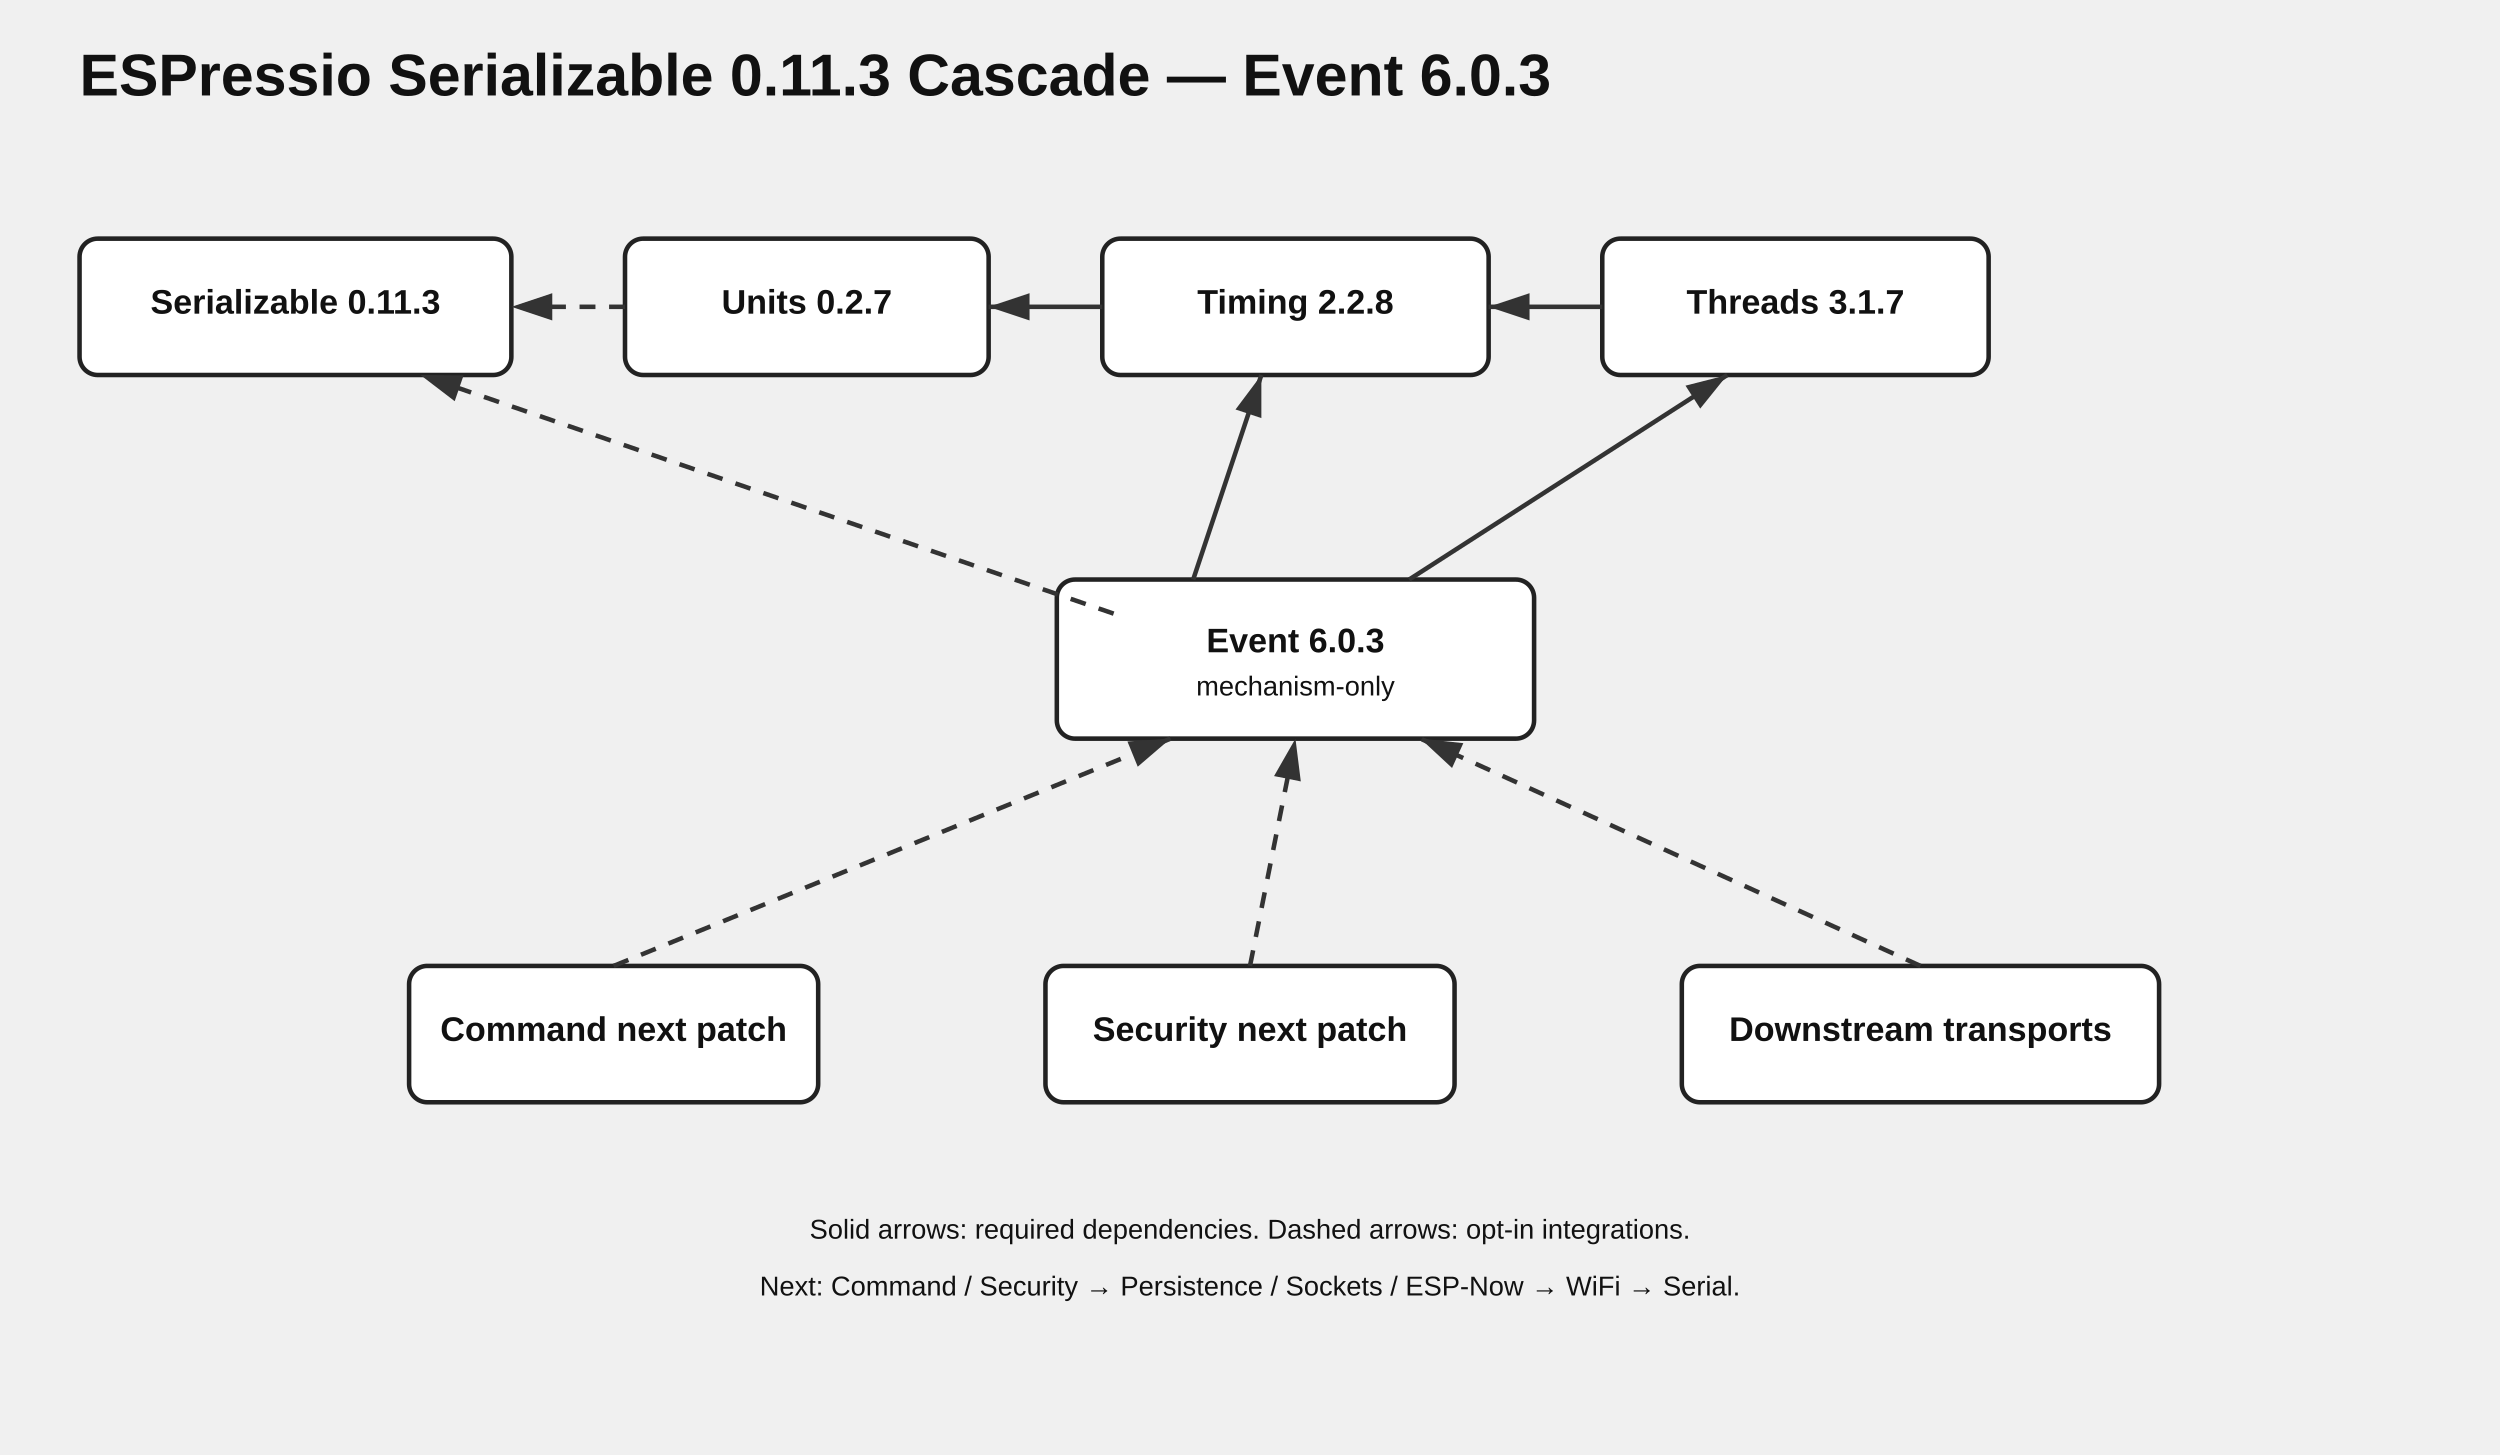
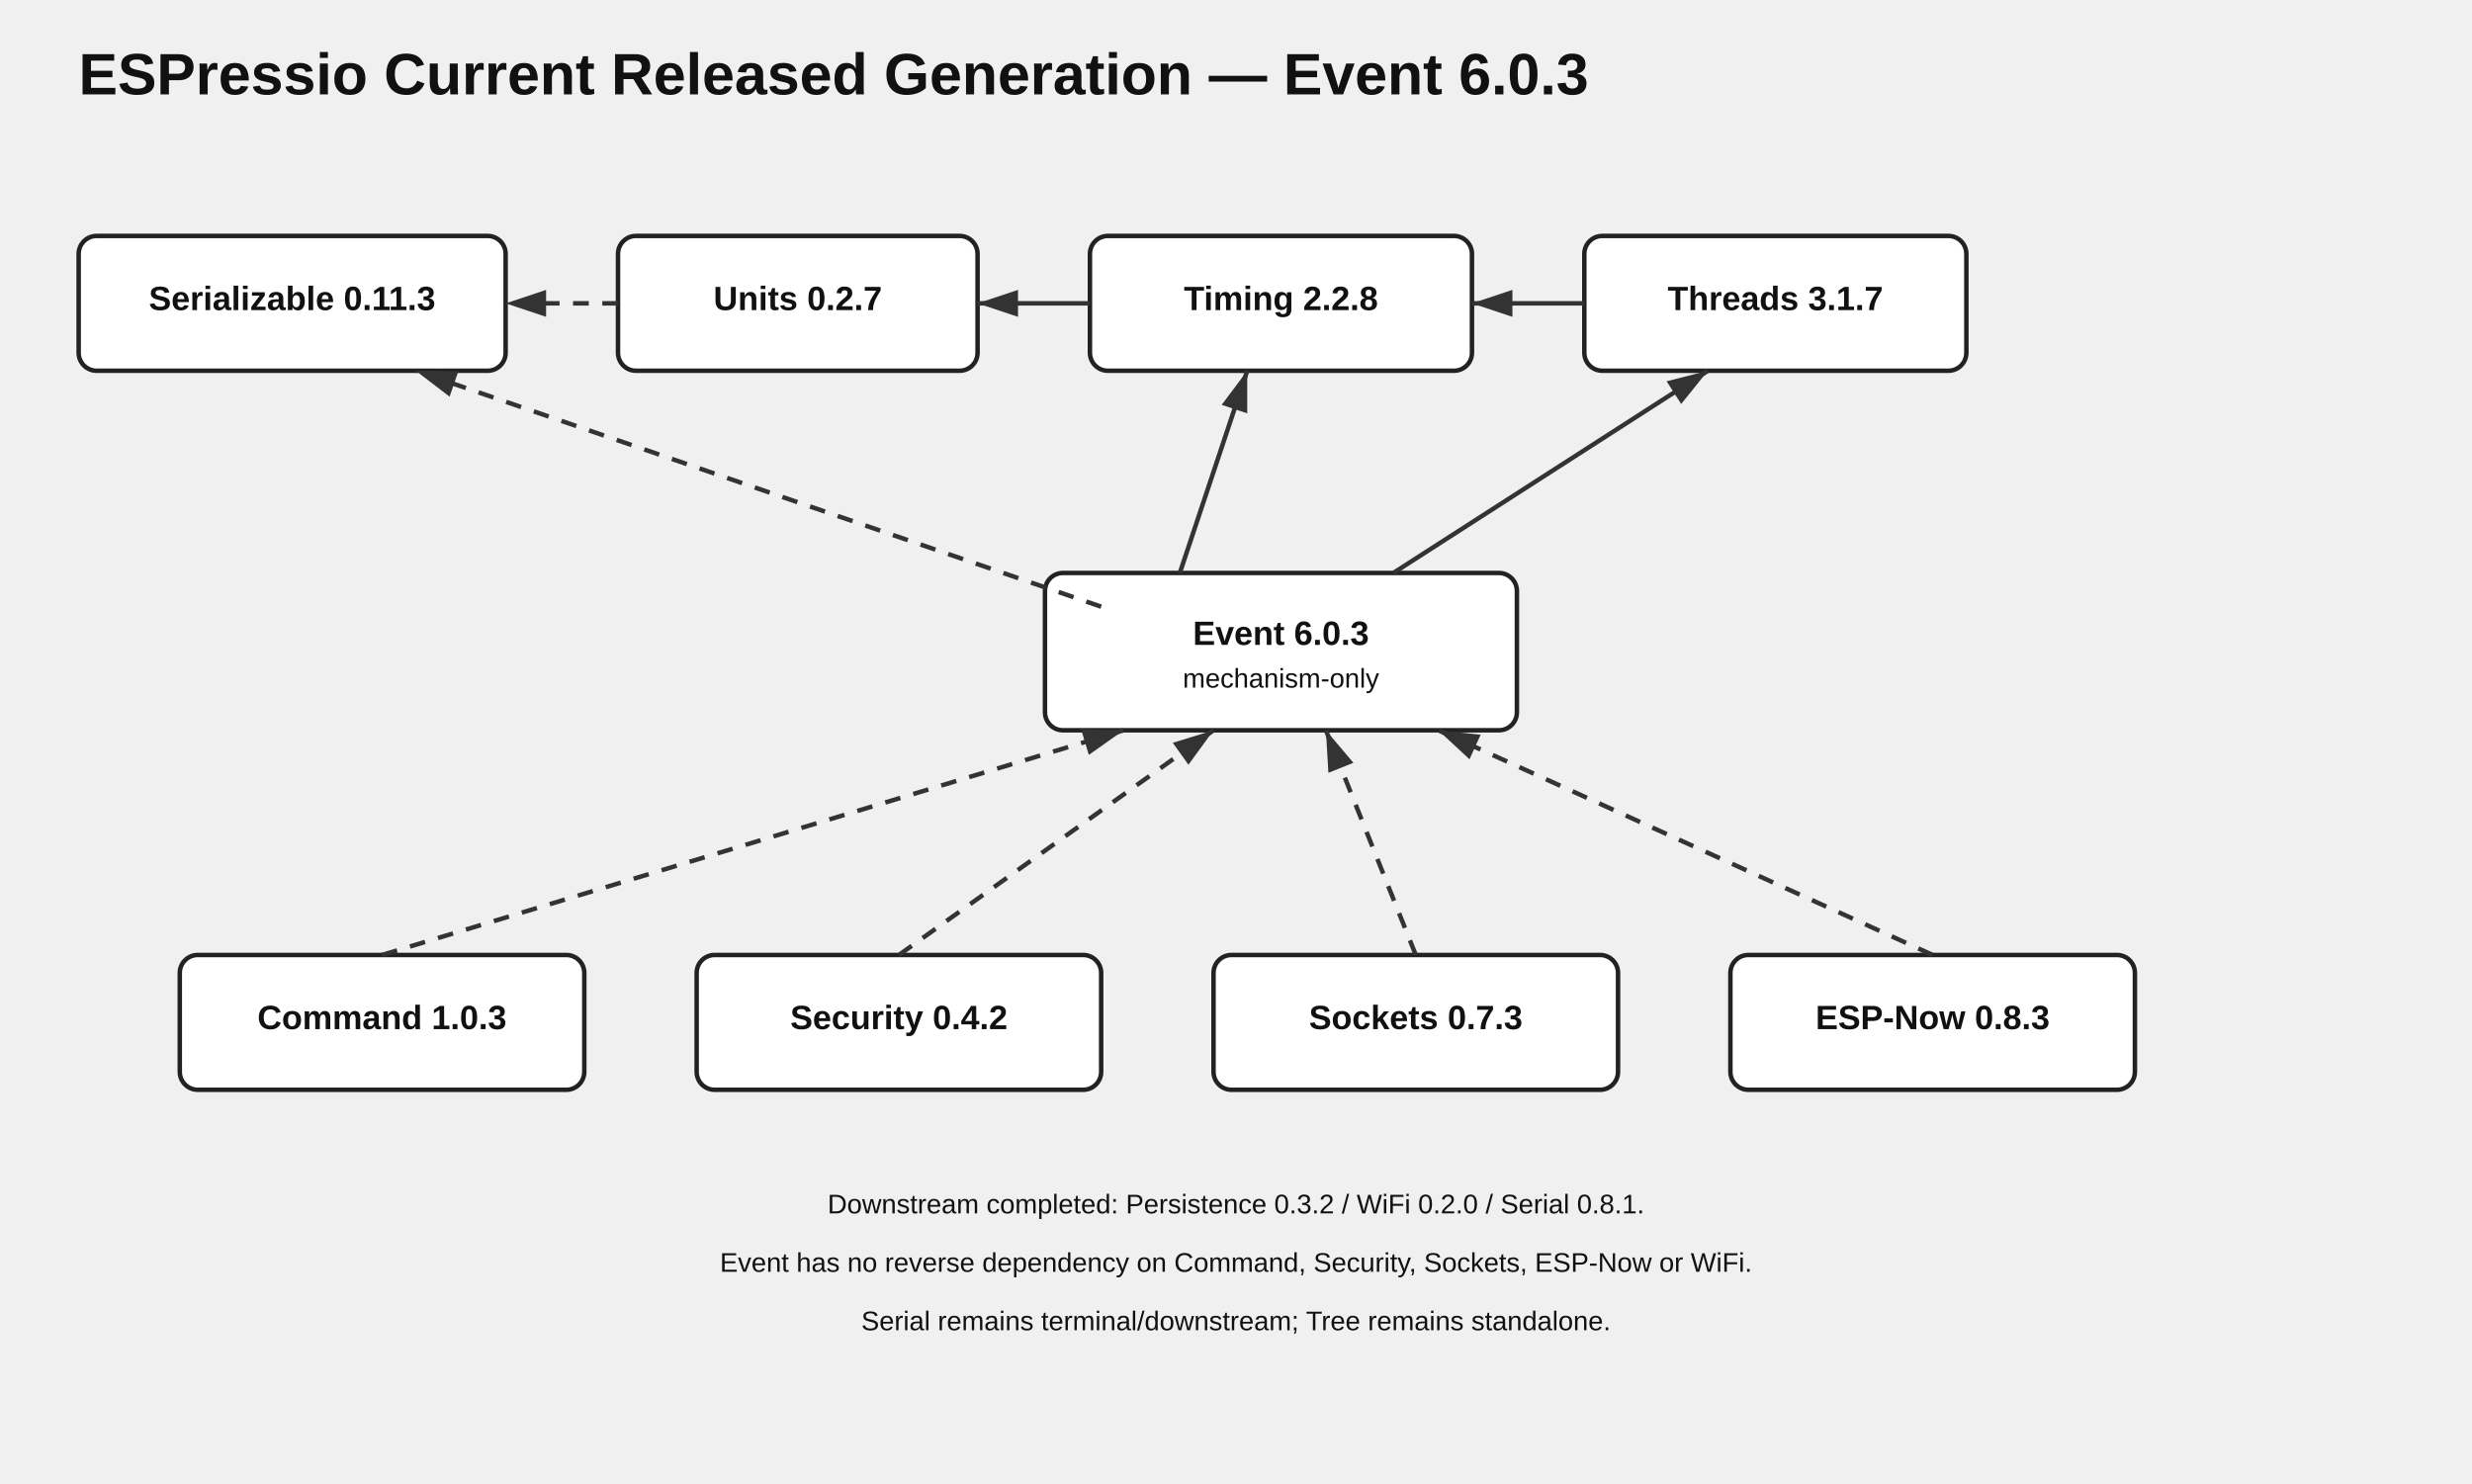
- <svg xmlns="http://www.w3.org/2000/svg" width="1100" height="640" viewBox="0 0 1100 640">
+ <svg xmlns="http://www.w3.org/2000/svg" width="1100" height="660" viewBox="0 0 1100 660">
  <style>text{font-family:Arial,sans-serif;fill:#111}.title{font-size:26px;font-weight:700}.node{fill:#fff;stroke:#222;stroke-width:2}.label{font-size:15px;font-weight:600;text-anchor:middle}.small{font-size:12px;text-anchor:middle}.edge{stroke:#333;stroke-width:2;fill:none;marker-end:url(#arrow)}.optional{stroke-dasharray:7 6}</style>
  <defs>
    <marker id="arrow" markerWidth="10" markerHeight="10" refX="9" refY="3" orient="auto">
      <path d="M0,0 L0,6 L9,3 z" fill="#333" />
    </marker>
  </defs>
-   <text class="title" x="35" y="42">ESPressio Serializable 0.11.3 Cascade — Event 6.0.3</text>
+   <text class="title" x="35" y="42">ESPressio Current Released Generation — Event 6.0.3</text>
  <rect class="node" x="35" y="105" width="190" height="60" rx="8" />
  <text class="label" x="130" y="138">Serializable 0.11.3</text>
  <rect class="node" x="275" y="105" width="160" height="60" rx="8" />
  <text class="label" x="355" y="138">Units 0.2.7</text>
  <rect class="node" x="485" y="105" width="170" height="60" rx="8" />
  <text class="label" x="570" y="138">Timing 2.2.8</text>
  <rect class="node" x="705" y="105" width="170" height="60" rx="8" />
  <text class="label" x="790" y="138">Threads 3.1.7</text>
  <path class="edge optional" d="M275 135 L225 135" />
  <path class="edge" d="M485 135 L435 135" />
  <path class="edge" d="M705 135 L655 135" />
  <rect class="node" x="465" y="255" width="210" height="70" rx="8" />
  <text class="label" x="570" y="287">Event 6.0.3</text>
  <text class="small" x="570" y="306">mechanism-only</text>
  <path class="edge" d="M525 255 L555 165" />
  <path class="edge" d="M620 255 L760 165" />
  <path class="edge optional" d="M490 270 L185 165" />
-   <rect class="node" x="180" y="425" width="180" height="60" rx="8" />
-   <text class="label" x="270" y="458">Command next patch</text>
-   <rect class="node" x="460" y="425" width="180" height="60" rx="8" />
-   <text class="label" x="550" y="458">Security next patch</text>
-   <rect class="node" x="740" y="425" width="210" height="60" rx="8" />
-   <text class="label" x="845" y="458">Downstream transports</text>
-   <path class="edge optional" d="M270 425 L515 325" />
-   <path class="edge optional" d="M550 425 L570 325" />
-   <path class="edge optional" d="M845 425 L625 325" />
-   <text class="small" x="550" y="545">Solid arrows: required dependencies. Dashed arrows: opt-in integrations.</text>
-   <text class="small" x="550" y="570">Next: Command / Security → Persistence / Sockets / ESP-Now → WiFi → Serial.</text>
+   <rect class="node" x="80" y="425" width="180" height="60" rx="8" />
+   <text class="label" x="170" y="458">Command 1.0.3</text>
+   <rect class="node" x="310" y="425" width="180" height="60" rx="8" />
+   <text class="label" x="400" y="458">Security 0.4.2</text>
+   <rect class="node" x="540" y="425" width="180" height="60" rx="8" />
+   <text class="label" x="630" y="458">Sockets 0.7.3</text>
+   <rect class="node" x="770" y="425" width="180" height="60" rx="8" />
+   <text class="label" x="860" y="458">ESP-Now 0.8.3</text>
+   <path class="edge optional" d="M170 425 L500 325" />
+   <path class="edge optional" d="M400 425 L540 325" />
+   <path class="edge optional" d="M630 425 L590 325" />
+   <path class="edge optional" d="M860 425 L640 325" />
+   <text class="small" x="550" y="540">Downstream completed: Persistence 0.3.2 / WiFi 0.2.0 / Serial 0.8.1.</text>
+   <text class="small" x="550" y="566">Event has no reverse dependency on Command, Security, Sockets, ESP-Now or WiFi.</text>
+   <text class="small" x="550" y="592">Serial remains terminal/downstream; Tree remains standalone.</text>
</svg>
